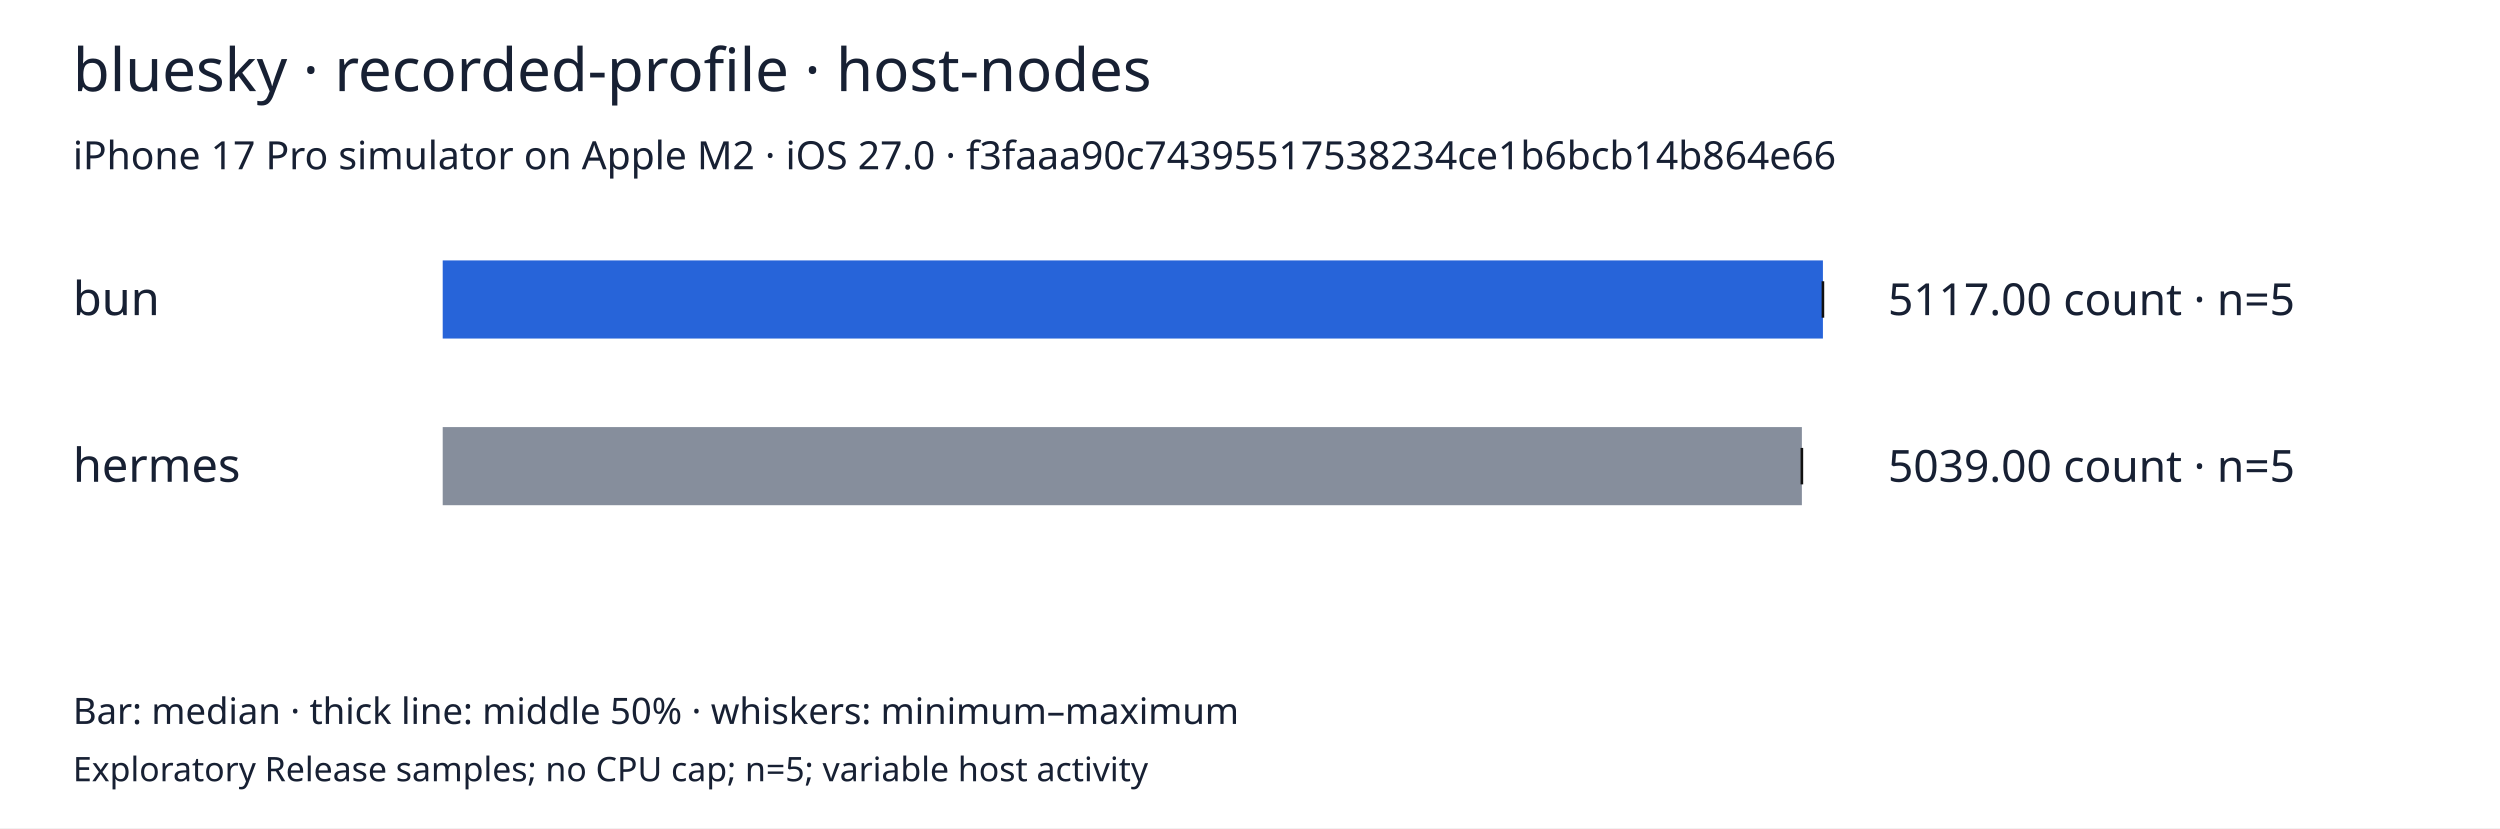
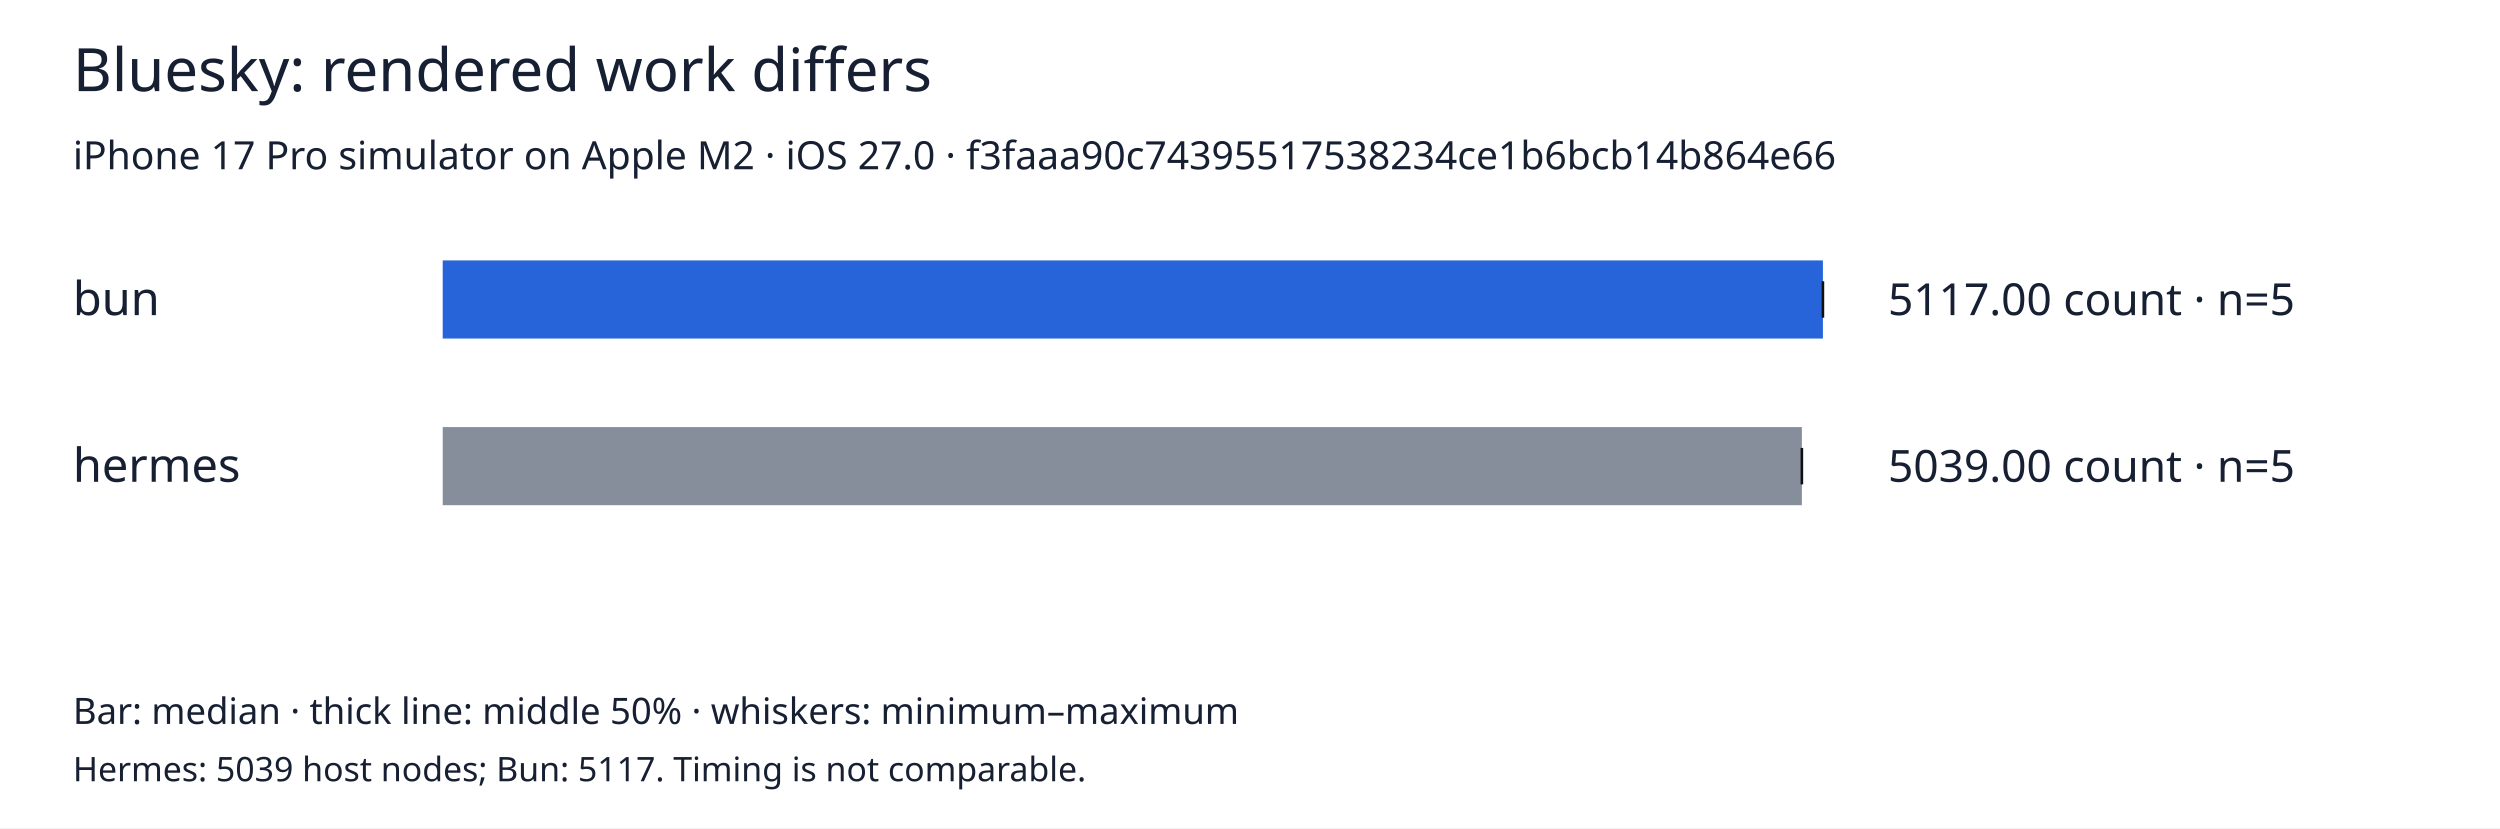
<svg xmlns="http://www.w3.org/2000/svg" width="960" height="318" viewBox="0 0 960 318">
  <rect width="100%" height="100%" fill="#fff" />
  <g font-family="system-ui, sans-serif" fill="#172033">
-     <text x="28" y="35" font-size="23">bluesky · recorded-profile · host-nodes</text>
+     <text x="28" y="35" font-size="23">Bluesky: rendered work differs</text>
    <text x="28" y="65" font-size="15">iPhone 17 Pro simulator on Apple M2 · iOS 27.0 · f3faaa90c74395517538234ce1b6bcb14b864e66</text>
    <text x="28" y="121" font-size="18">bun</text>
    <rect x="170" y="100" width="530" height="30" fill="#2764d9" />
    <path d="M700,115 H700 M700,108 V122 M700,108 V122" stroke="#111" fill="none" />
    <path d="M700,115 H700" stroke="#111" stroke-width="5" />
    <text x="725" y="121" font-size="17">5117.00 count · n=5</text>
    <text x="28" y="185" font-size="18">hermes</text>
    <rect x="170" y="164" width="521.921" height="30" fill="#868e9c" />
    <path d="M691.921,179 H691.921 M691.921,172 V186 M691.921,172 V186" stroke="#111" fill="none" />
    <path d="M691.921,179 H691.921" stroke="#111" stroke-width="5" />
    <text x="725" y="185" font-size="17">5039.00 count · n=5</text>
    <text x="28" y="278" font-size="14">Bar: median · thick line: middle 50% · whiskers: minimum–maximum</text>
-     <text x="28" y="300" font-size="13">Exploratory Release samples; no CPU cap; n=5; variable host activity</text>
+     <text x="28" y="300" font-size="13">Hermes: 5039 host nodes; Bun: 5117. Timing is not comparable.</text>
  </g>
</svg>
